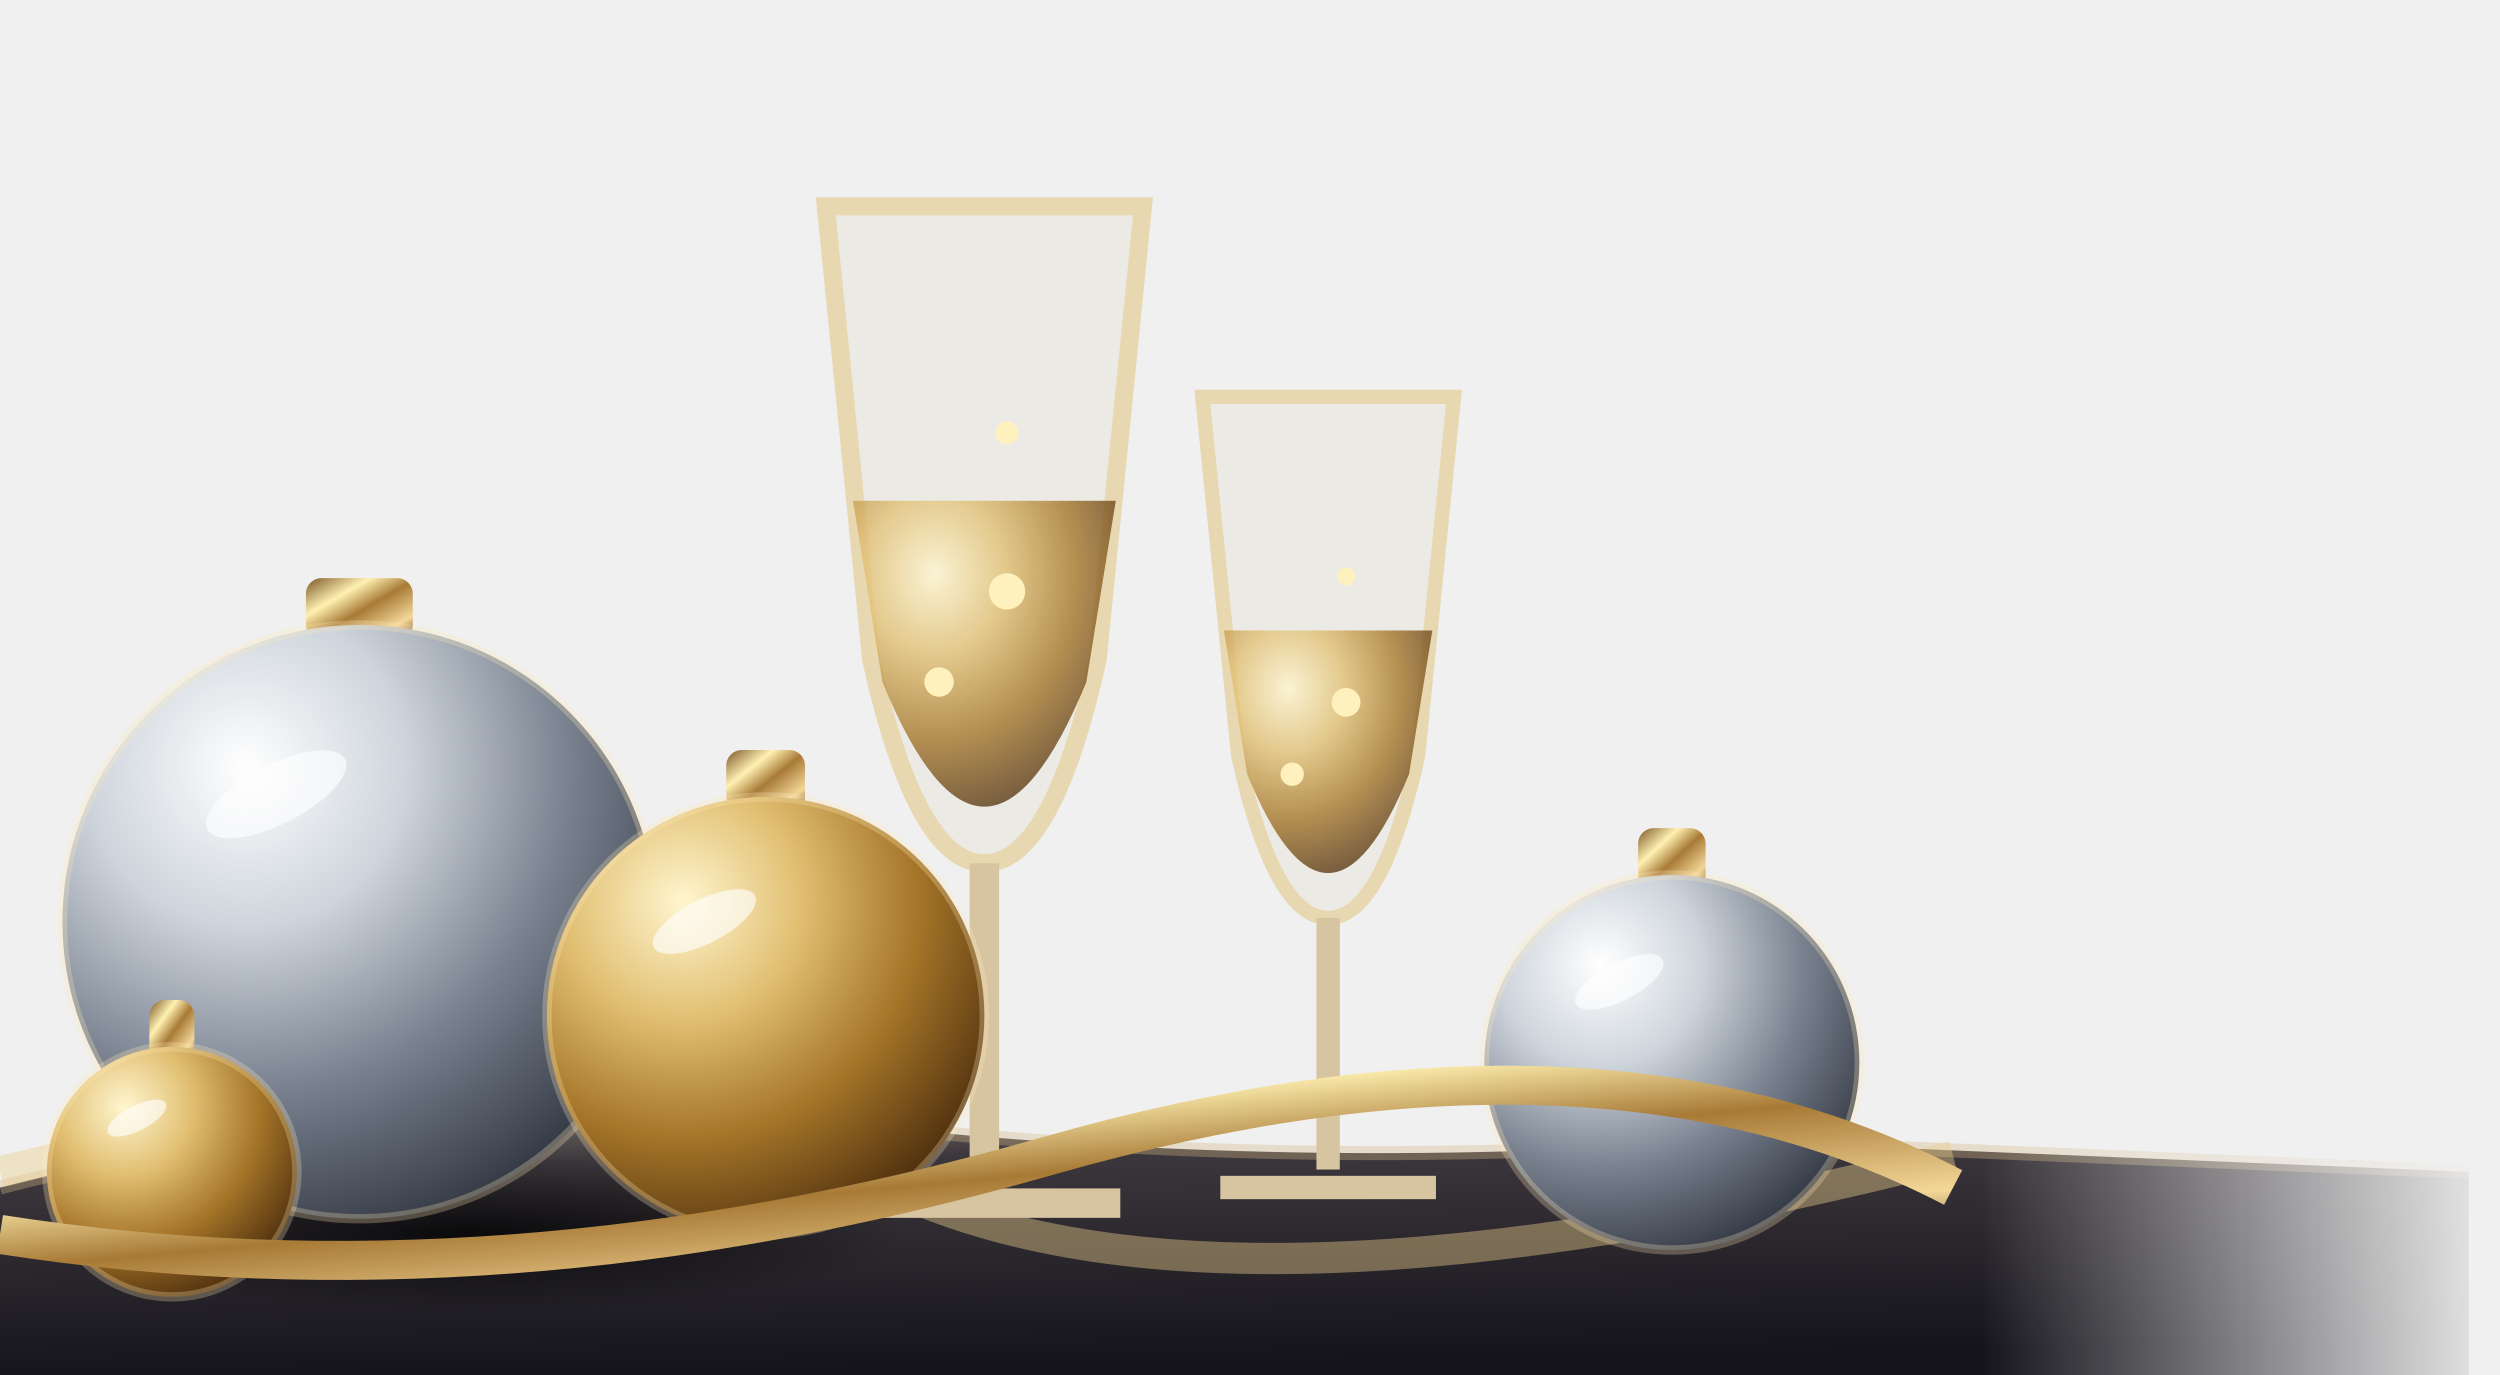
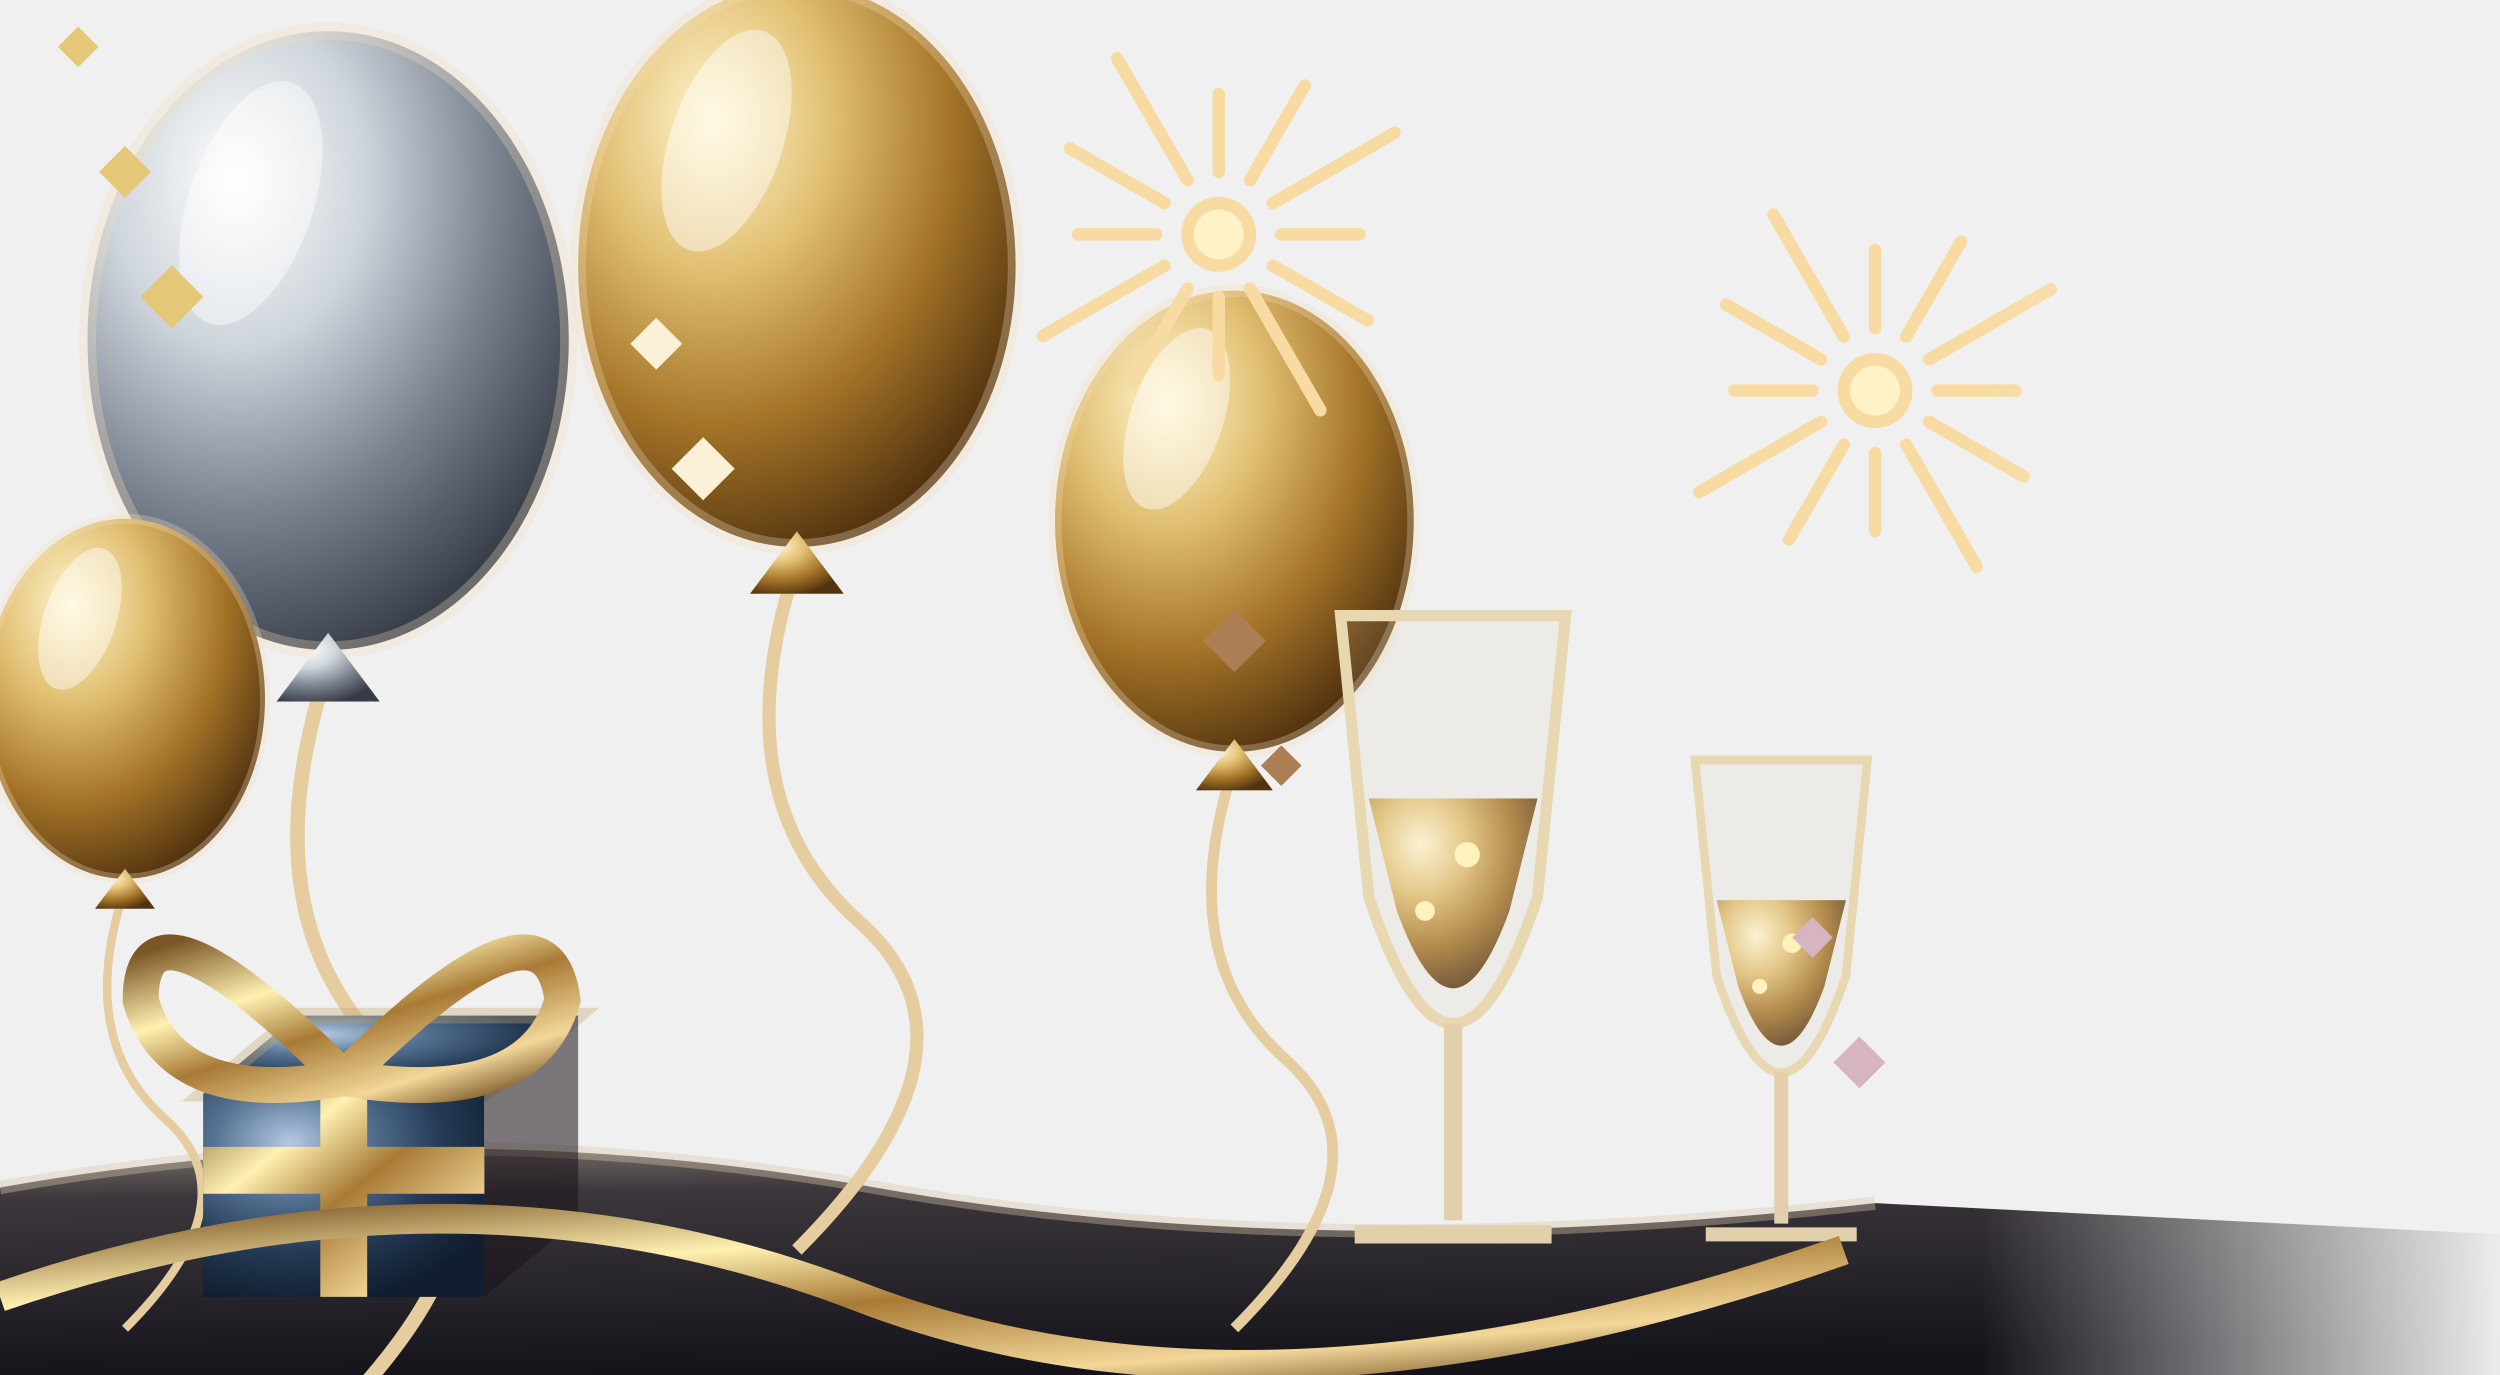
<svg xmlns="http://www.w3.org/2000/svg" viewBox="0 0 160 88" aria-hidden="true">
  <defs>
    <radialGradient id="gold" cx="31%" cy="24%" r="81%">
      <stop offset="0" stop-color="#fff6cf" />
      <stop offset="0.333" stop-color="#e1bf72" />
      <stop offset="0.667" stop-color="#a57528" />
      <stop offset="1" stop-color="#52320f" />
    </radialGradient>
    <radialGradient id="silver" cx="31%" cy="24%" r="81%">
      <stop offset="0" stop-color="#ffffff" />
      <stop offset="0.333" stop-color="#cdd4db" />
      <stop offset="0.667" stop-color="#7a8290" />
      <stop offset="1" stop-color="#373d48" />
    </radialGradient>
    <radialGradient id="red" cx="31%" cy="24%" r="81%">
      <stop offset="0" stop-color="#ffc5b2" />
      <stop offset="0.333" stop-color="#c94b49" />
      <stop offset="0.667" stop-color="#861f30" />
      <stop offset="1" stop-color="#350914" />
    </radialGradient>
    <radialGradient id="pink" cx="31%" cy="24%" r="81%">
      <stop offset="0" stop-color="#ffe5df" />
      <stop offset="0.333" stop-color="#e79aa8" />
      <stop offset="0.667" stop-color="#aa405d" />
      <stop offset="1" stop-color="#581b38" />
    </radialGradient>
    <radialGradient id="orange" cx="31%" cy="24%" r="81%">
      <stop offset="0" stop-color="#ffe0a1" />
      <stop offset="0.333" stop-color="#f4a33f" />
      <stop offset="0.667" stop-color="#bb4c10" />
      <stop offset="1" stop-color="#522108" />
    </radialGradient>
    <radialGradient id="green" cx="31%" cy="24%" r="81%">
      <stop offset="0" stop-color="#b4d7a0" />
      <stop offset="0.333" stop-color="#477b48" />
      <stop offset="0.667" stop-color="#163f2a" />
      <stop offset="1" stop-color="#072318" />
    </radialGradient>
    <radialGradient id="chocolate" cx="31%" cy="24%" r="81%">
      <stop offset="0" stop-color="#d9ac88" />
      <stop offset="0.333" stop-color="#925a3b" />
      <stop offset="0.667" stop-color="#502818" />
      <stop offset="1" stop-color="#1c0e09" />
    </radialGradient>
    <radialGradient id="navy" cx="31%" cy="24%" r="81%">
      <stop offset="0" stop-color="#b4c9e3" />
      <stop offset="0.333" stop-color="#557393" />
      <stop offset="0.667" stop-color="#243a55" />
      <stop offset="1" stop-color="#101e30" />
    </radialGradient>
    <radialGradient id="purple" cx="31%" cy="24%" r="81%">
      <stop offset="0" stop-color="#e3bde7" />
      <stop offset="0.333" stop-color="#9160ad" />
      <stop offset="0.667" stop-color="#59306e" />
      <stop offset="1" stop-color="#281332" />
    </radialGradient>
    <linearGradient id="metal" x2="1" y2="1">
      <stop stop-color="#7b5525" />
      <stop offset=".3" stop-color="#fff1b2" />
      <stop offset=".52" stop-color="#a87a36" />
      <stop offset=".8" stop-color="#f3d799" />
      <stop offset="1" stop-color="#694418" />
    </linearGradient>
    <filter id="shadow" x="-35%" y="-35%" width="170%" height="170%">
      <feDropShadow dx="1" dy="3" stdDeviation="2" flood-color="#000" flood-opacity=".45" />
    </filter>
    <radialGradient id="light">
      <stop stop-color="#fff9d5" stop-opacity=".95" />
      <stop offset=".25" stop-color="#ffcf78" stop-opacity=".6" />
      <stop offset="1" stop-color="#ffbe66" stop-opacity="0" />
    </radialGradient>
    <linearGradient id="rock" x2=".7" y2="1">
      <stop stop-color="#47404e" />
      <stop offset=".5" stop-color="#211d27" />
      <stop offset="1" stop-color="#090a10" />
    </linearGradient>
    <linearGradient id="castle" x2="1" y2=".4">
      <stop stop-color="#46404c" />
      <stop offset=".45" stop-color="#201d26" />
      <stop offset="1" stop-color="#090a0f" />
    </linearGradient>
    <linearGradient id="stone" x2=".15" y2="1">
      <stop stop-color="#79726b" />
      <stop offset=".22" stop-color="#3c373c" />
      <stop offset="1" stop-color="#15141b" />
    </linearGradient>
    <linearGradient id="velvet" x2="0" y2="1">
      <stop stop-color="#9b5368" />
      <stop offset=".25" stop-color="#522535" />
      <stop offset="1" stop-color="#1b0c16" />
    </linearGradient>
    <linearGradient id="snow" x2="0" y2="1">
      <stop stop-color="#f4eee2" />
      <stop offset=".35" stop-color="#b9c7c9" />
      <stop offset="1" stop-color="#506264" />
    </linearGradient>
    <linearGradient id="wood" x2="0" y2="1">
      <stop stop-color="#b18557" />
      <stop offset=".12" stop-color="#68482f" />
      <stop offset="1" stop-color="#231b17" />
    </linearGradient>
    <radialGradient id="contact">
      <stop stop-color="#000" stop-opacity=".78" />
      <stop offset="1" stop-color="#000" stop-opacity="0" />
    </radialGradient>
    <radialGradient id="moon">
      <stop stop-color="#fff2d4" />
      <stop offset=".7" stop-color="#d3ae79" />
      <stop offset="1" stop-color="#a37d4e" />
    </radialGradient>
    <linearGradient id="basket" x2="0" y2="1">
      <stop stop-color="#e2bd8a" />
      <stop offset=".5" stop-color="#96673c" />
      <stop offset="1" stop-color="#4b2d1e" />
    </linearGradient>
    <linearGradient id="fade" x2="1" y2="0">
      <stop offset="0" stop-color="white" />
      <stop offset=".79" stop-color="white" />
      <stop offset="1" stop-color="black" />
    </linearGradient>
    <mask id="edge">
      <rect width="160" height="88" fill="url(#fade)" />
    </mask>
+     <radialGradient id="skin" cx=".32" cy=".25">
+       <stop stop-color="#ffe3bc" />
+       <stop offset=".55" stop-color="#d69c78" />
+       <stop offset="1" stop-color="#79452f" />
+     </radialGradient>
+     <linearGradient id="bag" x2="1" y2=".6">
+       <stop stop-color="#49454a" />
+       <stop offset=".24" stop-color="#242127" />
+       <stop offset=".8" stop-color="#111015" />
+       <stop offset="1" stop-color="#312c31" />
+     </linearGradient>
+     <linearGradient id="frost" x2="0" y2="1">
+       <stop stop-color="#fffdf5" />
+       <stop offset=".3" stop-color="#cbd7de" />
+       <stop offset="1" stop-color="#526579" />
+     </linearGradient>
  </defs>
  <g mask="url(#edge)">
-     <path d="M0 76Q27 69 55 72T110 73L158 75V88H0Z" fill="url(#stone)" />
-     <path d="M0 76Q27 69 55 72T110 73L158 75" stroke="#d4b788" stroke-opacity=".35" stroke-width=".9" fill="none" />
-     <path d="M0 75Q36 66 57 76T125 74" stroke="#edcf8e" stroke-opacity=".42" stroke-width="2" fill="none" />
-     <g data-motion="toast" data-label="Brindar com a taça">
-       <g transform="translate(63 77) scale(1.45)">
-         <path d="M-7-44H7L5-24Q3-15 0-15Q-3-15-5-24Z" fill="#d8c9ac" fill-opacity=".16" stroke="#e8d8b1" stroke-width=".8" />
-         <path d="M-5.8-31H5.8L4.5-23Q0-12-4.5-23Z" fill="url(#gold)" opacity=".78" />
-         <path d="M0-15V-1M-6 0H6" stroke="#d7c4a1" stroke-width="1.3" />
-         <g fill="#fff1be">
-           <circle cx="1" cy="-27" r=".8" />
-           <circle cx="-2" cy="-23" r=".65" />
-           <circle cx="1" cy="-34" r=".5" />
-         </g>
-       </g>
-     </g>
-     <g data-motion="toast" data-label="Brindar com a segunda taça">
-       <g transform="translate(85 76) scale(1.15)">
-         <path d="M-7-44H7L5-24Q3-15 0-15Q-3-15-5-24Z" fill="#d8c9ac" fill-opacity=".16" stroke="#e8d8b1" stroke-width=".8" />
-         <path d="M-5.8-31H5.8L4.5-23Q0-12-4.5-23Z" fill="url(#gold)" opacity=".78" />
-         <path d="M0-15V-1M-6 0H6" stroke="#d7c4a1" stroke-width="1.3" />
-         <g fill="#fff1be">
-           <circle cx="1" cy="-27" r=".8" />
-           <circle cx="-2" cy="-23" r=".65" />
-           <circle cx="1" cy="-34" r=".5" />
-         </g>
-       </g>
-     </g>
-     <ellipse cx="30" cy="79" rx="28" ry="5" fill="url(#contact)" />
-     <g data-motion="roll" data-label="Girar a esfera prateada">
-       <g>
-         <rect x="19.58" y="37" width="6.84" height="4" rx="1" fill="url(#metal)" />
-         <circle cx="23" cy="59" r="19" fill="url(#silver)" stroke="#ffe9bc" stroke-opacity=".27" stroke-width=".6" />
-         <ellipse cx="17.68" cy="50.83" rx="4.94" ry="1.9" fill="#fff" opacity=".63" transform="rotate(-27 17.68 50.83)" />
-       </g>
-     </g>
-     <g data-motion="roll" data-label="Girar a esfera dourada">
-       <g>
-         <rect x="46.48" y="48" width="5.04" height="4" rx="1" fill="url(#metal)" />
-         <circle cx="49" cy="65" r="14" fill="url(#gold)" stroke="#ffe9bc" stroke-opacity=".27" stroke-width=".6" />
-         <ellipse cx="45.08" cy="58.98" rx="3.64" ry="1.4" fill="#fff" opacity=".63" transform="rotate(-27 45.08 58.98)" />
-       </g>
-     </g>
-     <g data-motion="roll" data-label="Girar a segunda esfera prateada">
-       <g>
-         <rect x="104.84" y="53" width="4.32" height="4" rx="1" fill="url(#metal)" />
-         <circle cx="107" cy="68" r="12" fill="url(#silver)" stroke="#ffe9bc" stroke-opacity=".27" stroke-width=".6" />
-         <ellipse cx="103.64" cy="62.84" rx="3.12" ry="1.2" fill="#fff" opacity=".63" transform="rotate(-27 103.64 62.84)" />
-       </g>
-     </g>
-     <g data-motion="roll" data-label="Girar a pequena esfera">
-       <g>
-         <rect x="9.56" y="64" width="2.88" height="4" rx="1" fill="url(#metal)" />
-         <circle cx="11" cy="75" r="8" fill="url(#gold)" stroke="#ffe9bc" stroke-opacity=".27" stroke-width=".6" />
-         <ellipse cx="8.76" cy="71.56" rx="2.08" ry="0.8" fill="#fff" opacity=".63" transform="rotate(-27 8.76 71.56)" />
-       </g>
-     </g>
-     <path d="M0 79Q32 84 67 74T125 76" stroke="url(#metal)" stroke-width="2.5" fill="none" />
+     <path d="M0 76Q28 71 56 76T120 77L160 79V88H0Z" fill="url(#stone)" />
+     <path d="M0 76Q28 71 56 76T120 77" stroke="#d9c7ad" stroke-opacity=".38" fill="none" stroke-width=".85" />
+     <g data-motion="balloon" data-label="Balançar balão">
+       <g transform="translate(21 24) scale(1.1)">
+         <path d="M0 17Q-5 32 4 40T0 61" fill="none" stroke="#e5cda0" stroke-width=".85" />
+         <ellipse cy="-2" rx="14" ry="18" fill="url(#silver)" stroke="#f1ddbb" stroke-opacity=".3" />
+         <ellipse cx="-4.5" cy="-10" rx="3.6" ry="7.4" fill="#fff" opacity=".45" transform="rotate(19 -4.5 -10)" />
+         <path d="M0 15L-3 19H3Z" fill="url(#silver)" />
+       </g>
+     </g>
+     <g data-motion="balloon" data-label="Balançar balão">
+       <g transform="translate(51 19) scale(1)">
+         <path d="M0 17Q-5 32 4 40T0 61" fill="none" stroke="#e5cda0" stroke-width=".85" />
+         <ellipse cy="-2" rx="14" ry="18" fill="url(#gold)" stroke="#f1ddbb" stroke-opacity=".3" />
+         <ellipse cx="-4.5" cy="-10" rx="3.6" ry="7.4" fill="#fff" opacity=".45" transform="rotate(19 -4.5 -10)" />
+         <path d="M0 15L-3 19H3Z" fill="url(#gold)" />
+       </g>
+     </g>
+     <g data-motion="balloon" data-label="Balançar balão">
+       <g transform="translate(79 35) scale(0.82)">
+         <path d="M0 17Q-5 32 4 40T0 61" fill="none" stroke="#e5cda0" stroke-width=".85" />
+         <ellipse cy="-2" rx="14" ry="18" fill="url(#gold)" stroke="#f1ddbb" stroke-opacity=".3" />
+         <ellipse cx="-4.5" cy="-10" rx="3.6" ry="7.4" fill="#fff" opacity=".45" transform="rotate(19 -4.5 -10)" />
+         <path d="M0 15L-3 19H3Z" fill="url(#gold)" />
+       </g>
+     </g>
+     <g data-motion="balloon" data-label="Balançar balão">
+       <g transform="translate(8 46) scale(0.64)">
+         <path d="M0 17Q-5 32 4 40T0 61" fill="none" stroke="#e5cda0" stroke-width=".85" />
+         <ellipse cy="-2" rx="14" ry="18" fill="url(#gold)" stroke="#f1ddbb" stroke-opacity=".3" />
+         <ellipse cx="-4.5" cy="-10" rx="3.6" ry="7.4" fill="#fff" opacity=".45" transform="rotate(19 -4.5 -10)" />
+         <path d="M0 15L-3 19H3Z" fill="url(#gold)" />
+       </g>
+     </g>
+     <g data-motion="toast" data-label="Brindar">
+       <g transform="translate(93 79) scale(0.9)">
+         <path d="M-8-44H8L6-24Q3-15 0-15Q-3-15-6-24Z" fill="#d8c9ac" fill-opacity=".13" stroke="#e8d8b1" stroke-width=".8" />
+         <path d="M-6-31H6L4-23Q0-12-4-23Z" fill="url(#gold)" opacity=".8" />
+         <path d="M0-15V-1M-7 0H7" stroke="#e2cfac" stroke-width="1.3" />
+         <g fill="#fff2bd">
+           <circle cx="1" cy="-27" r=".9" />
+           <circle cx="-2" cy="-23" r=".7" />
+         </g>
+       </g>
+     </g>
+     <g data-motion="toast" data-label="Brindar">
+       <g transform="translate(114 79) scale(0.69)">
+         <path d="M-8-44H8L6-24Q3-15 0-15Q-3-15-6-24Z" fill="#d8c9ac" fill-opacity=".13" stroke="#e8d8b1" stroke-width=".8" />
+         <path d="M-6-31H6L4-23Q0-12-4-23Z" fill="url(#gold)" opacity=".8" />
+         <path d="M0-15V-1M-7 0H7" stroke="#e2cfac" stroke-width="1.3" />
+         <g fill="#fff2bd">
+           <circle cx="1" cy="-27" r=".9" />
+           <circle cx="-2" cy="-23" r=".7" />
+         </g>
+       </g>
+     </g>
+     <g data-motion="gift" data-label="Animar presente">
+       <g transform="translate(13 65) scale(1)">
+         <path d="M0 5L6 0H24L18 5Z" fill="url(#navy)" stroke="#c6a76e" stroke-opacity=".35" />
+         <path d="M0 5H18V18H0Z" fill="url(#navy)" />
+         <path d="M18 5L24 0V13L18 18Z" fill="#1a121a" opacity=".55" />
+         <path d="M9 4V18M0 9.9H18" stroke="url(#metal)" stroke-width="3" />
+         <g data-detail="ribbon">
+           <path d="M9 4q-13-13-13-5q2 7 13 5q13-13 14-5q-2 7-14 5" stroke="url(#metal)" stroke-width="2.3" fill="none" />
+         </g>
+       </g>
+     </g>
+     <path d="M0 83Q29 73 55 83T118 80" fill="none" stroke="url(#metal)" stroke-width="1.9" />
+     <g aria-hidden="true" data-atmosphere="true">
+       <g transform="translate(5 3) scale(0.65)">
+         <g data-ambient="fall" data-phase="0">
+           <path d="M0-2L2 0 0 2-2 0Z" fill="#e5c778" />
+         </g>
+       </g>
+       <g transform="translate(42 22) scale(0.83)">
+         <g data-ambient="fall" data-phase="1">
+           <path d="M0-2L2 0 0 2-2 0Z" fill="#fbf0d8" />
+         </g>
+       </g>
+       <g transform="translate(79 41) scale(1.01)">
+         <g data-ambient="fall" data-phase="2">
+           <path d="M0-2L2 0 0 2-2 0Z" fill="#ac7e53" />
+         </g>
+       </g>
+       <g transform="translate(116 60) scale(0.65)">
+         <g data-ambient="fall" data-phase="3">
+           <path d="M0-2L2 0 0 2-2 0Z" fill="#d6b4c1" />
+         </g>
+       </g>
+       <g transform="translate(8 11) scale(0.83)">
+         <g data-ambient="fall" data-phase="4">
+           <path d="M0-2L2 0 0 2-2 0Z" fill="#e5c778" />
+         </g>
+       </g>
+       <g transform="translate(45 30) scale(1.01)">
+         <g data-ambient="fall" data-phase="0">
+           <path d="M0-2L2 0 0 2-2 0Z" fill="#fbf0d8" />
+         </g>
+       </g>
+       <g transform="translate(82 49) scale(0.65)">
+         <g data-ambient="fall" data-phase="1">
+           <path d="M0-2L2 0 0 2-2 0Z" fill="#ac7e53" />
+         </g>
+       </g>
+       <g transform="translate(119 68) scale(0.83)">
+         <g data-ambient="fall" data-phase="2">
+           <path d="M0-2L2 0 0 2-2 0Z" fill="#d6b4c1" />
+         </g>
+       </g>
+       <g transform="translate(11 19) scale(1.01)">
+         <g data-ambient="fall" data-phase="3">
+           <path d="M0-2L2 0 0 2-2 0Z" fill="#e5c778" />
+         </g>
+       </g>
+       <g transform="translate(78 15)">
+         <g data-ambient="firework" data-phase="0" stroke="#f8dba2" stroke-width=".8" stroke-linecap="round">
+           <path d="M0-4V-9" transform="rotate(0)" />
+           <path d="M0-4V-11" transform="rotate(30)" />
+           <path d="M0-4V-13" transform="rotate(60)" />
+           <path d="M0-4V-9" transform="rotate(90)" />
+           <path d="M0-4V-11" transform="rotate(120)" />
+           <path d="M0-4V-13" transform="rotate(150)" />
+           <path d="M0-4V-9" transform="rotate(180)" />
+           <path d="M0-4V-11" transform="rotate(210)" />
+           <path d="M0-4V-13" transform="rotate(240)" />
+           <path d="M0-4V-9" transform="rotate(270)" />
+           <path d="M0-4V-11" transform="rotate(300)" />
+           <path d="M0-4V-13" transform="rotate(330)" />
+           <circle r="2" fill="#fff2c7" />
+         </g>
+       </g>
+       <g transform="translate(120 25)">
+         <g data-ambient="firework" data-phase="2" stroke="#f8dba2" stroke-width=".8" stroke-linecap="round">
+           <path d="M0-4V-9" transform="rotate(0)" />
+           <path d="M0-4V-11" transform="rotate(30)" />
+           <path d="M0-4V-13" transform="rotate(60)" />
+           <path d="M0-4V-9" transform="rotate(90)" />
+           <path d="M0-4V-11" transform="rotate(120)" />
+           <path d="M0-4V-13" transform="rotate(150)" />
+           <path d="M0-4V-9" transform="rotate(180)" />
+           <path d="M0-4V-11" transform="rotate(210)" />
+           <path d="M0-4V-13" transform="rotate(240)" />
+           <path d="M0-4V-9" transform="rotate(270)" />
+           <path d="M0-4V-11" transform="rotate(300)" />
+           <path d="M0-4V-13" transform="rotate(330)" />
+           <circle r="2" fill="#fff2c7" />
+         </g>
+       </g>
+     </g>
  </g>
</svg>
